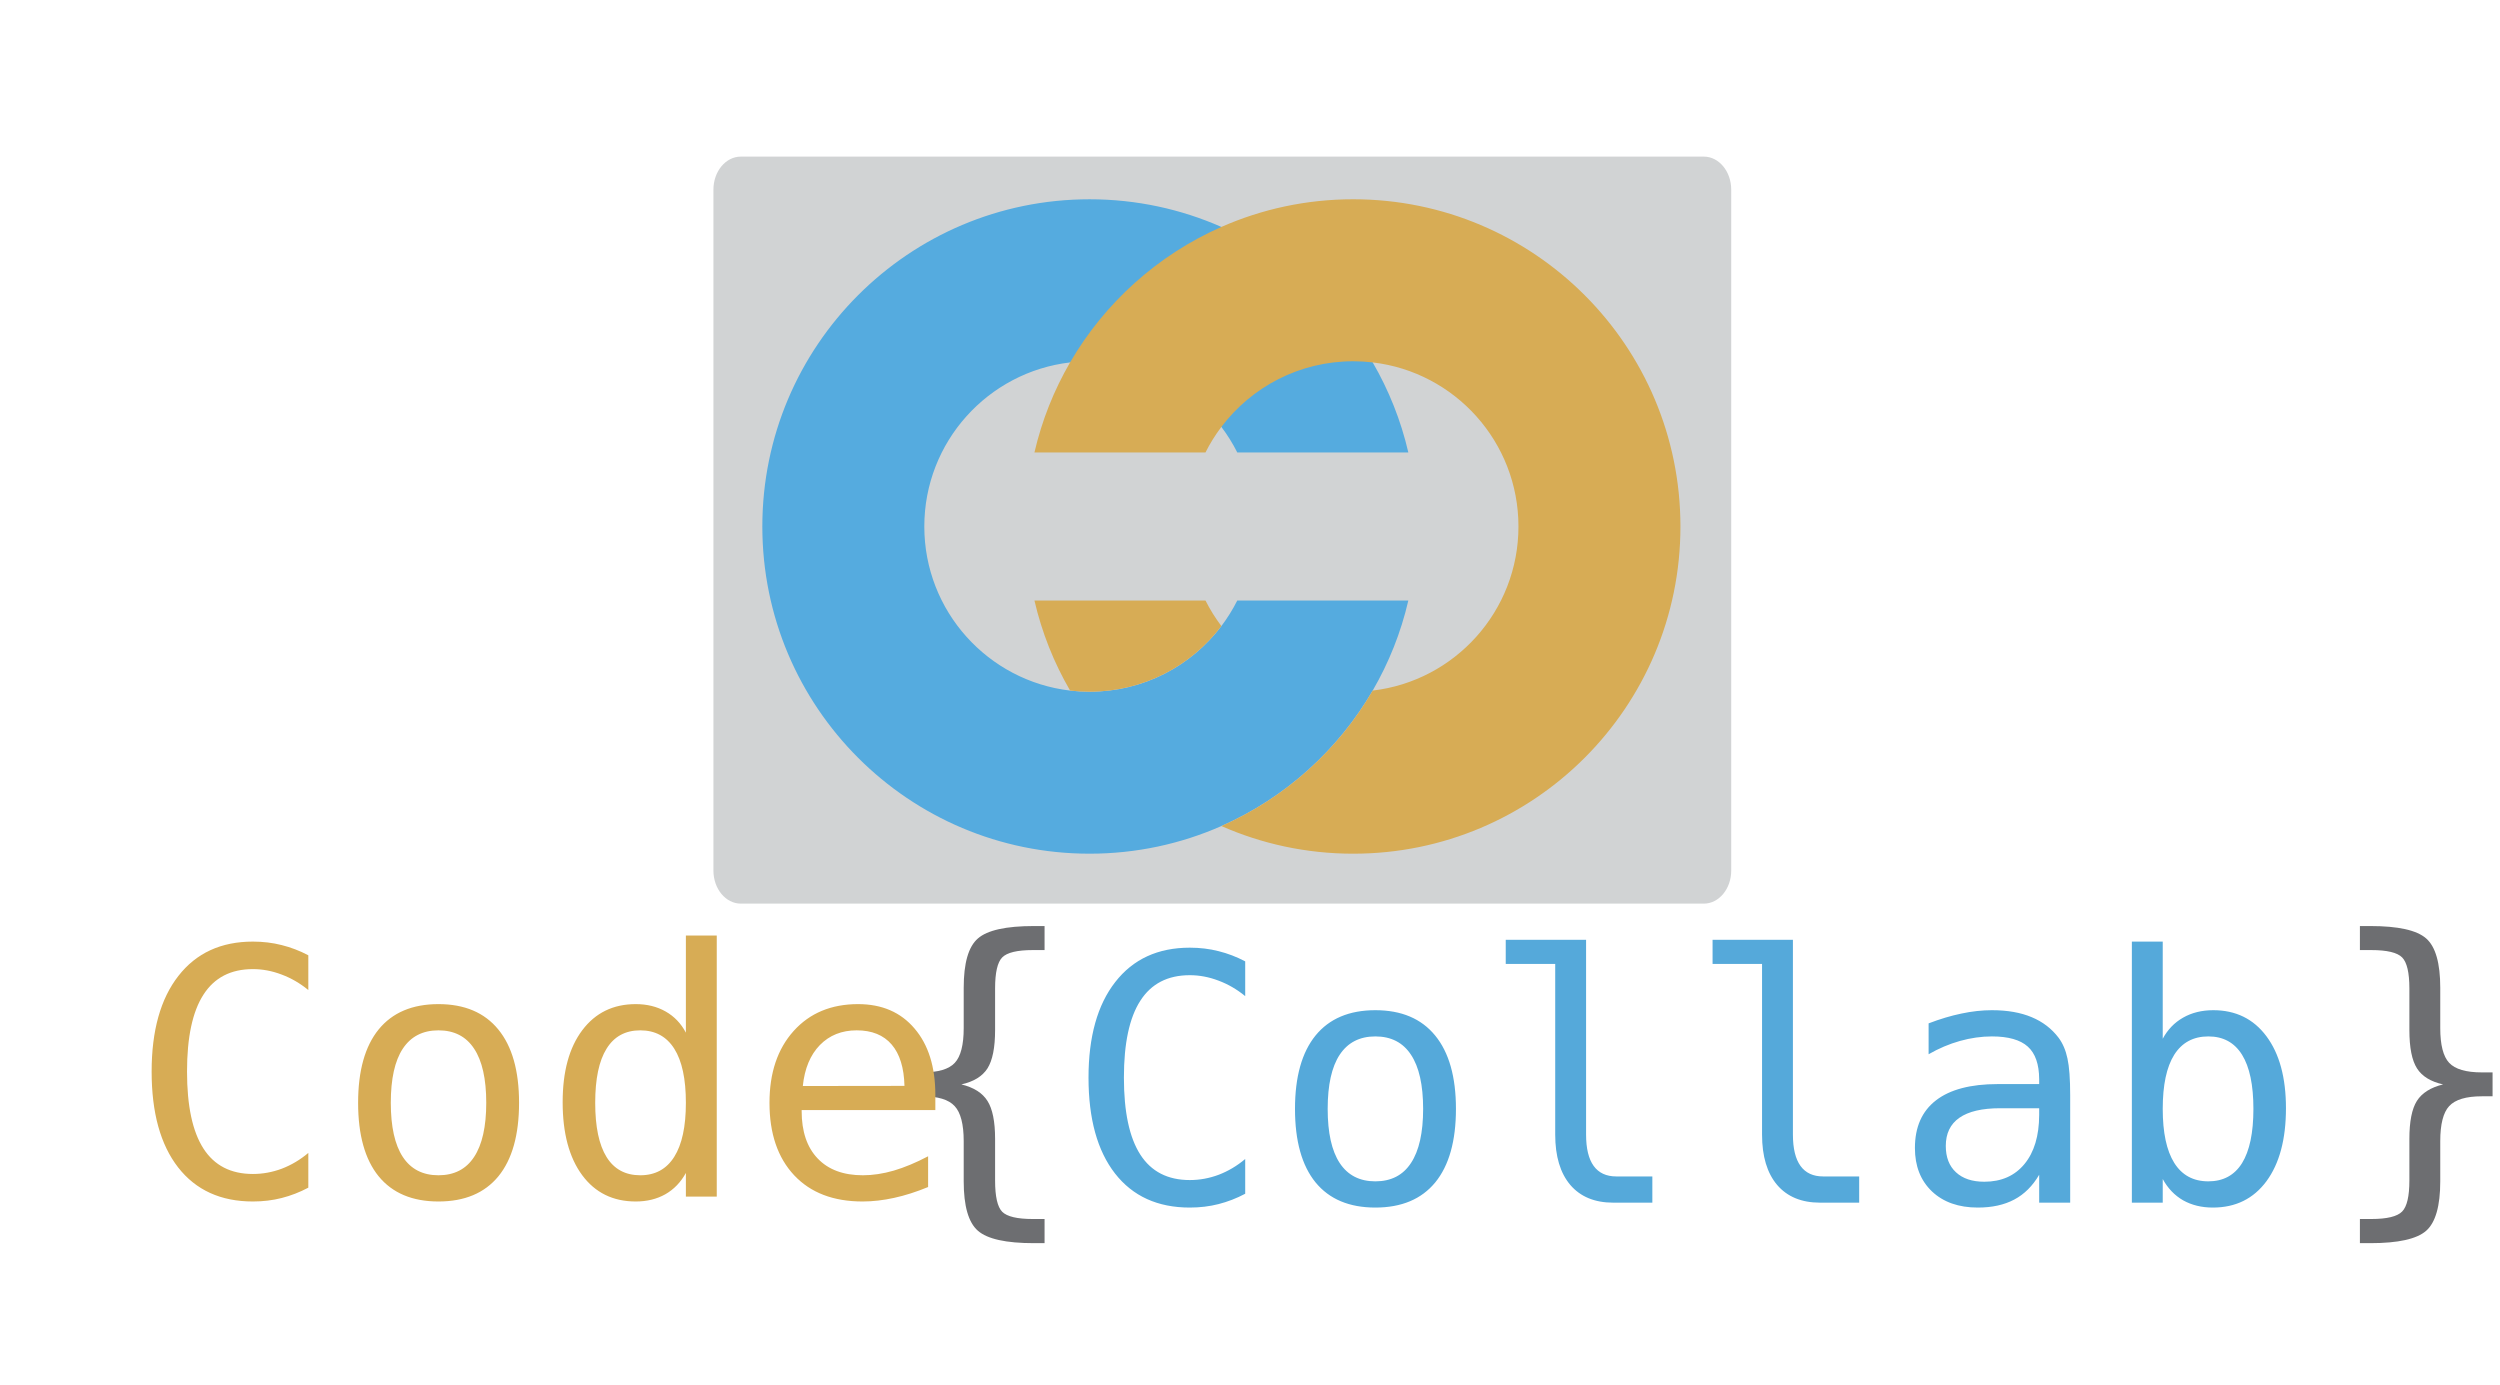
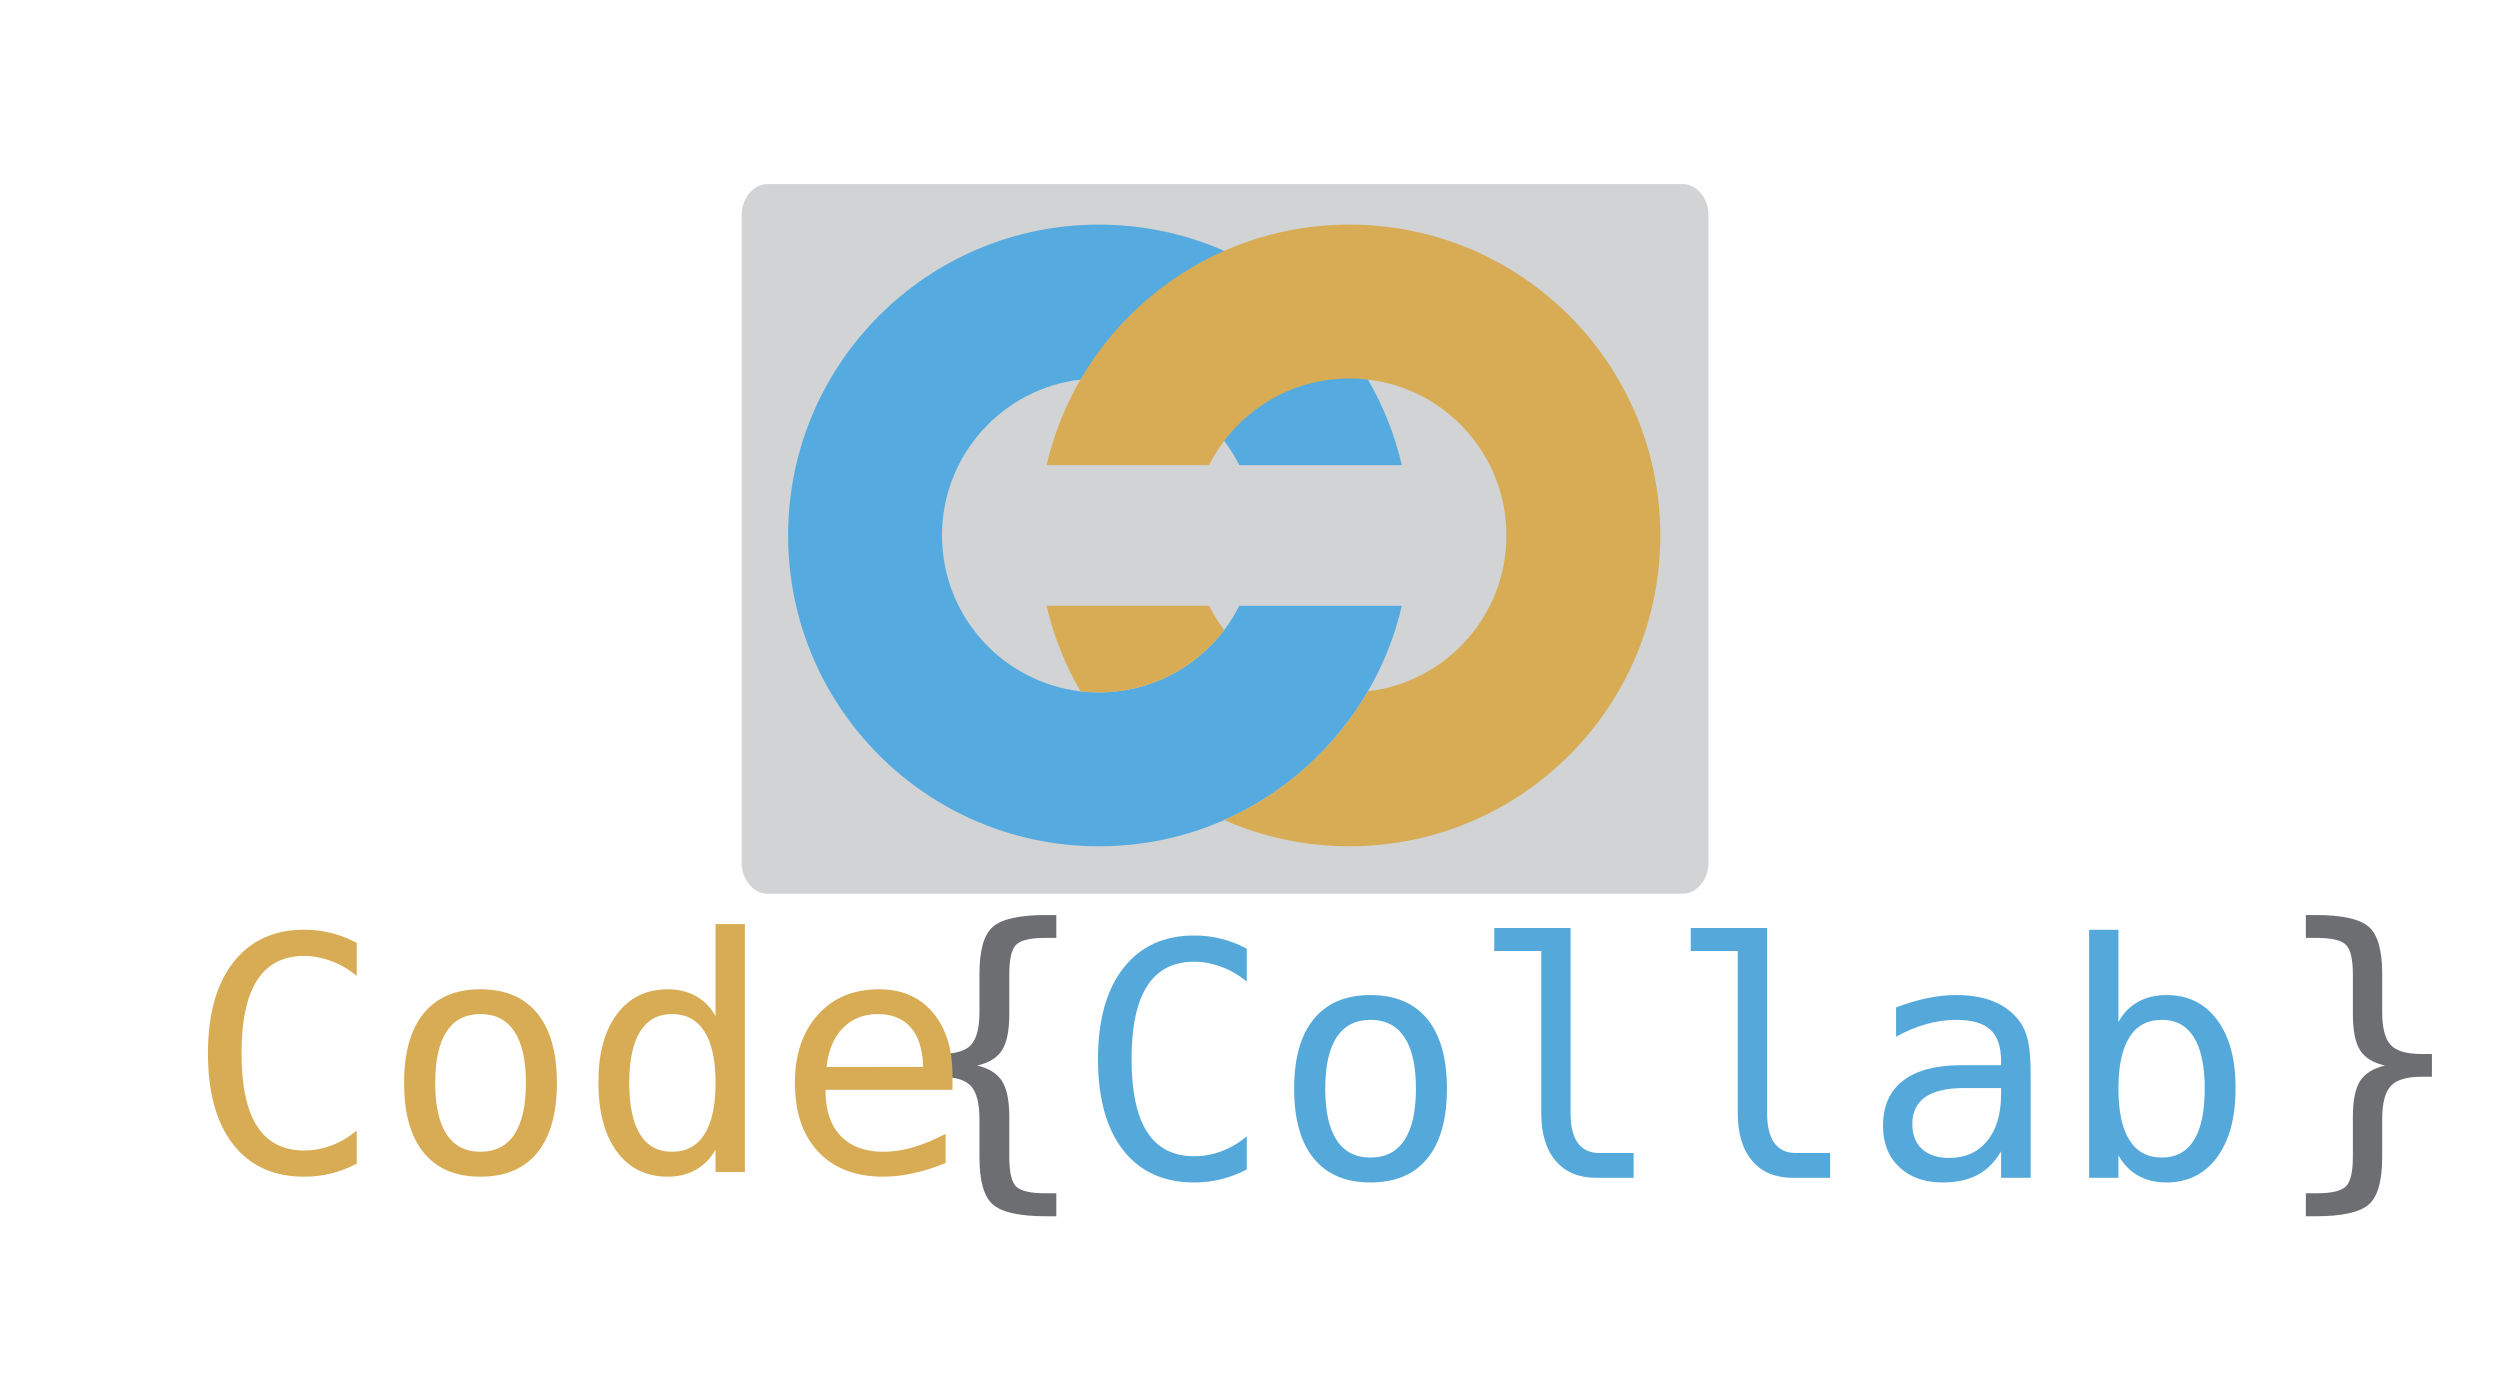
<svg xmlns="http://www.w3.org/2000/svg" version="1.1" x="0px" y="0px" width="302.41px" height="167.47px" viewBox="0 0 302.41 167.47" enable-background="new 0 0 302.41 167.47" xml:space="preserve">
  <g id="Layer_1">
-     <path fill="#D1D3D4" d="M209.416,105.306c0,2.209-1.484,4-3.314,4H89.613c-1.83,0-3.314-1.791-3.314-4V22.944   c0-2.209,1.484-4,3.314-4h116.488c1.83,0,3.314,1.791,3.314,4V105.306z" />
-     <path fill="#55ABDF" d="M149.666,72.64h20.692c-0.897,3.881-2.366,7.543-4.312,10.893c-4.193,7.221-10.605,12.994-18.302,16.388   c-4.88,2.151-10.274,3.345-15.948,3.345c-21.861,0-39.581-17.72-39.581-39.58s17.72-39.58,39.581-39.58   c5.674,0,11.068,1.194,15.948,3.345c7.696,3.393,14.108,9.166,18.302,16.387c1.945,3.351,3.414,7.014,4.312,10.894h-20.692   c-0.548-1.09-1.191-2.125-1.922-3.09c-3.646-4.823-9.434-7.94-15.947-7.94c-0.798,0-1.581,0.047-2.354,0.137   c-9.93,1.165-17.634,9.607-17.634,19.849c0,10.242,7.704,18.684,17.634,19.848c0.771,0.091,1.556,0.138,2.354,0.138   c6.514,0,12.301-3.117,15.947-7.94C148.474,74.764,149.118,73.73,149.666,72.64z" />
-     <path fill="#D7AC55" d="M163.693,24.104c-5.675,0-11.069,1.194-15.948,3.345c-7.696,3.393-14.109,9.165-18.302,16.387   c-1.947,3.351-3.415,7.014-4.313,10.894h20.691c0.547-1.09,1.191-2.125,1.922-3.09c3.648-4.823,9.436-7.94,15.949-7.94   c0.796,0,1.581,0.047,2.354,0.137c9.93,1.165,17.632,9.607,17.632,19.849c0,10.242-7.702,18.684-17.632,19.848   c-4.193,7.221-10.605,12.994-18.302,16.388c4.879,2.151,10.273,3.345,15.948,3.345c21.86,0,39.58-17.72,39.58-39.58   S185.553,24.104,163.693,24.104z M125.13,72.64c0.897,3.881,2.365,7.543,4.313,10.893c0.771,0.091,1.556,0.138,2.354,0.138   c6.514,0,12.301-3.117,15.947-7.94c-0.73-0.966-1.375-1.999-1.922-3.09H125.13z" />
-     <rect x="100.875" y="114.92" fill="none" width="192.711" height="36.931" />
-     <text transform="matrix(1 0 0 1 105.8237 143.5967)" fill="#6D6E71" font-family="'Consolas'" font-size="41.562">{      }</text>
-     <rect x="128.844" y="116.802" fill="none" width="143.825" height="35.049" />
-     <text transform="matrix(1 0 0 1 128.8433 145.4785)" fill="#55A9DA" font-family="'Consolas'" font-size="41.562">Collab</text>
-     <rect x="15.515" y="116.065" fill="none" width="122.74" height="34.639" />
-     <text transform="matrix(1 0 0 1 15.5142 144.7432)" fill="#D7AC55" font-family="'Consolas'" font-size="41.562">Code</text>
+     <path fill="#D1D3D4" d="M206.672,104.311c0,2.098-1.41,3.8-3.149,3.8H92.86c-1.739,0-3.149-1.702-3.149-3.8V26.067   c0-2.098,1.41-3.8,3.149-3.8h110.663c1.739,0,3.149,1.702,3.149,3.8V104.311z" />
+     <path fill="#55ABDF" d="M149.91,73.278h19.658c-0.854,3.687-2.248,7.166-4.096,10.348c-3.984,6.86-10.076,12.345-17.387,15.568   c-4.637,2.044-9.762,3.178-15.151,3.178c-20.768,0-37.602-16.834-37.602-37.601c0-20.768,16.834-37.601,37.602-37.601   c5.39,0,10.515,1.134,15.151,3.177c7.311,3.223,13.402,8.708,17.387,15.567c1.848,3.183,3.242,6.663,4.096,10.349H149.91   c-0.521-1.036-1.132-2.019-1.826-2.936c-3.463-4.582-8.961-7.543-15.149-7.543c-0.758,0-1.502,0.044-2.236,0.13   c-9.433,1.107-16.752,9.127-16.752,18.856c0,9.73,7.319,17.749,16.752,18.855c0.733,0.086,1.478,0.131,2.236,0.131   c6.188,0,11.687-2.961,15.149-7.543C148.778,75.295,149.389,74.314,149.91,73.278z" />
+     <path fill="#D7AC55" d="M163.236,27.169c-5.391,0-10.516,1.134-15.15,3.177c-7.313,3.223-13.404,8.707-17.387,15.567   c-1.85,3.183-3.244,6.663-4.097,10.349h19.657c0.52-1.036,1.132-2.019,1.825-2.936c3.467-4.582,8.965-7.543,15.152-7.543   c0.756,0,1.502,0.044,2.236,0.13c9.433,1.107,16.75,9.127,16.75,18.856c0,9.73-7.317,17.749-16.75,18.855   c-3.984,6.86-10.076,12.345-17.387,15.568c4.635,2.044,9.76,3.178,15.15,3.178c20.768,0,37.602-16.834,37.602-37.601   C200.837,44.003,184.003,27.169,163.236,27.169z M126.602,73.278c0.853,3.687,2.247,7.166,4.097,10.348   c0.733,0.086,1.478,0.131,2.236,0.131c6.188,0,11.687-2.961,15.149-7.543c-0.693-0.917-1.306-1.899-1.825-2.935H126.602z" />
+     <rect x="103.559" y="113.444" fill="none" width="183.076" height="35.084" />
+     <text transform="matrix(1 0 0 1 108.2607 140.6865)" fill="#6D6E71" font-family="'Consolas'" font-size="39.484">{      }</text>
+     <rect x="130.13" y="115.231" fill="none" width="136.633" height="33.296" />
+     <text transform="matrix(1 0 0 1 130.1289 142.4741)" fill="#55A9DA" font-family="'Consolas'" font-size="39.484">Collab</text>
+     <rect x="22.467" y="114.532" fill="none" width="116.603" height="32.907" />
+     <text transform="matrix(1 0 0 1 22.4663 141.7759)" fill="#D7AC55" font-family="'Consolas'" font-size="39.484">Code</text>
  </g>
  <g id="Layer_2" display="none">
    <radialGradient id="SVGID_1_" cx="426.106" cy="266.988" r="125.845" gradientUnits="userSpaceOnUse">
      <stop offset="0" style="stop-color:#00AEEF" />
      <stop offset="0.193" style="stop-color:#00ABED" />
      <stop offset="0.348" style="stop-color:#00A6E9" />
      <stop offset="0.49" style="stop-color:#009EE2" />
      <stop offset="0.624" style="stop-color:#0094D8" />
      <stop offset="0.752" style="stop-color:#0085CC" />
      <stop offset="0.876" style="stop-color:#0074BE" />
      <stop offset="0.995" style="stop-color:#0060AF" />
      <stop offset="1" style="stop-color:#005FAE" />
    </radialGradient>
    <path display="inline" fill="url(#SVGID_1_)" stroke="#000000" stroke-width="0.751" stroke-miterlimit="10" d="M484.919,295.645   h66.215c-2.871,12.418-7.57,24.135-13.795,34.855c-13.42,23.105-33.938,41.58-58.566,52.441   c-15.615,6.883-32.883,10.703-51.039,10.703c-69.951,0-126.656-56.705-126.656-126.656c0-69.953,56.705-126.658,126.656-126.658   c18.156,0,35.424,3.821,51.039,10.703c24.629,10.857,45.146,29.332,58.563,52.439c6.229,10.721,10.928,22.441,13.799,34.859   h-66.215c-1.752-3.49-3.813-6.801-6.15-9.889c-11.672-15.436-30.191-25.41-51.035-25.41c-2.547,0-5.059,0.15-7.527,0.439   c-31.775,3.727-56.428,30.742-56.428,63.516s24.652,59.785,56.424,63.512c2.469,0.289,4.984,0.439,7.531,0.439   c20.848,0,39.363-9.975,51.035-25.41C481.107,302.442,483.167,299.135,484.919,295.645z" />
    <radialGradient id="SVGID_2_" cx="-32.216" cy="266.988" r="125.845" gradientTransform="matrix(-1 0 0 1 499.2197 0)" gradientUnits="userSpaceOnUse">
      <stop offset="0" style="stop-color:#00AEEF" />
      <stop offset="0.193" style="stop-color:#00ABED" />
      <stop offset="0.348" style="stop-color:#00A6E9" />
      <stop offset="0.49" style="stop-color:#009EE2" />
      <stop offset="0.624" style="stop-color:#0094D8" />
      <stop offset="0.752" style="stop-color:#0085CC" />
      <stop offset="0.876" style="stop-color:#0074BE" />
      <stop offset="0.995" style="stop-color:#0060AF" />
      <stop offset="1" style="stop-color:#005FAE" />
    </radialGradient>
    <path display="inline" fill="url(#SVGID_2_)" stroke="#000000" stroke-width="0.751" stroke-miterlimit="10" d="M529.806,140.331   c-18.16,0-35.422,3.821-51.033,10.703c-24.631,10.857-45.15,29.328-58.566,52.439c-6.23,10.721-10.928,22.441-13.799,34.859h66.211   c1.752-3.49,3.813-6.801,6.15-9.889c11.674-15.436,30.195-25.41,51.037-25.41c2.549,0,5.059,0.15,7.529,0.439   c31.773,3.727,56.424,30.742,56.424,63.516s-24.65,59.785-56.42,63.512c-13.42,23.105-33.938,41.58-58.566,52.441   c15.611,6.883,32.873,10.703,51.033,10.703c69.953,0,126.658-56.705,126.658-126.656   C656.464,197.036,599.759,140.331,529.806,140.331z M406.408,295.645c2.871,12.418,7.568,24.135,13.795,34.855   c2.469,0.289,4.984,0.439,7.531,0.439c20.848,0,39.363-9.975,51.035-25.41c-2.338-3.088-4.398-6.395-6.15-9.885H406.408z" />
  </g>
</svg>
